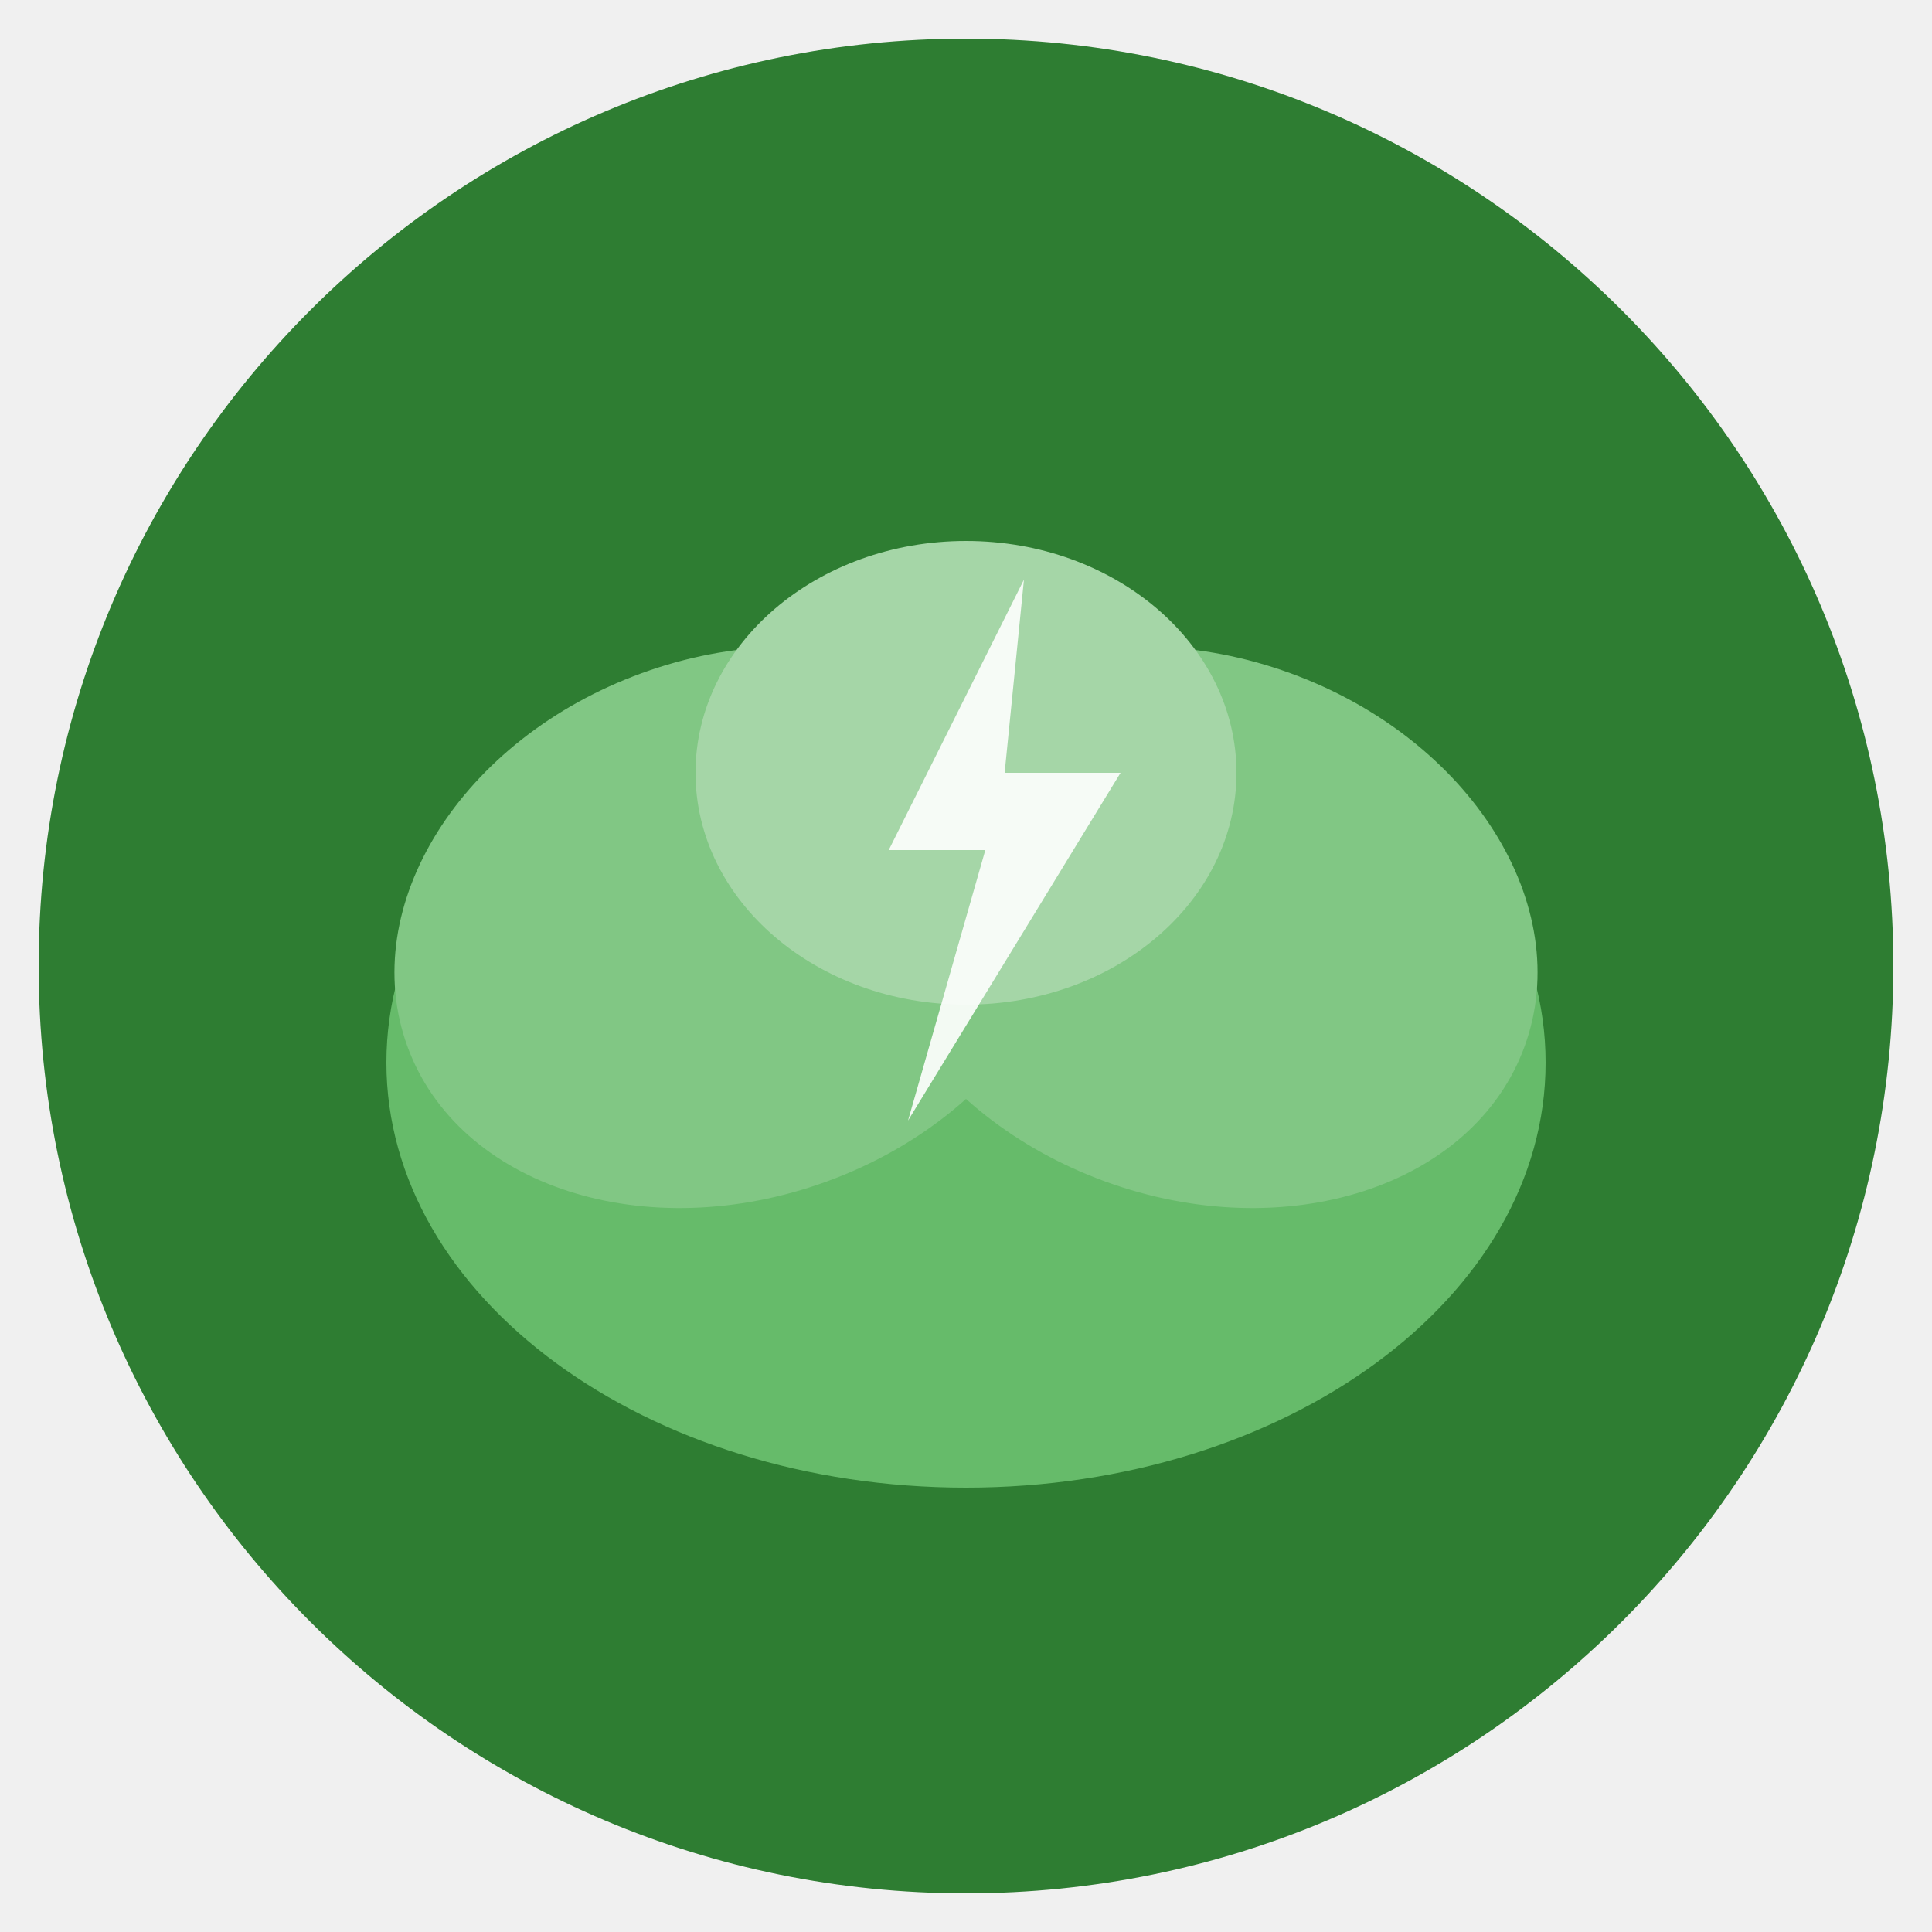
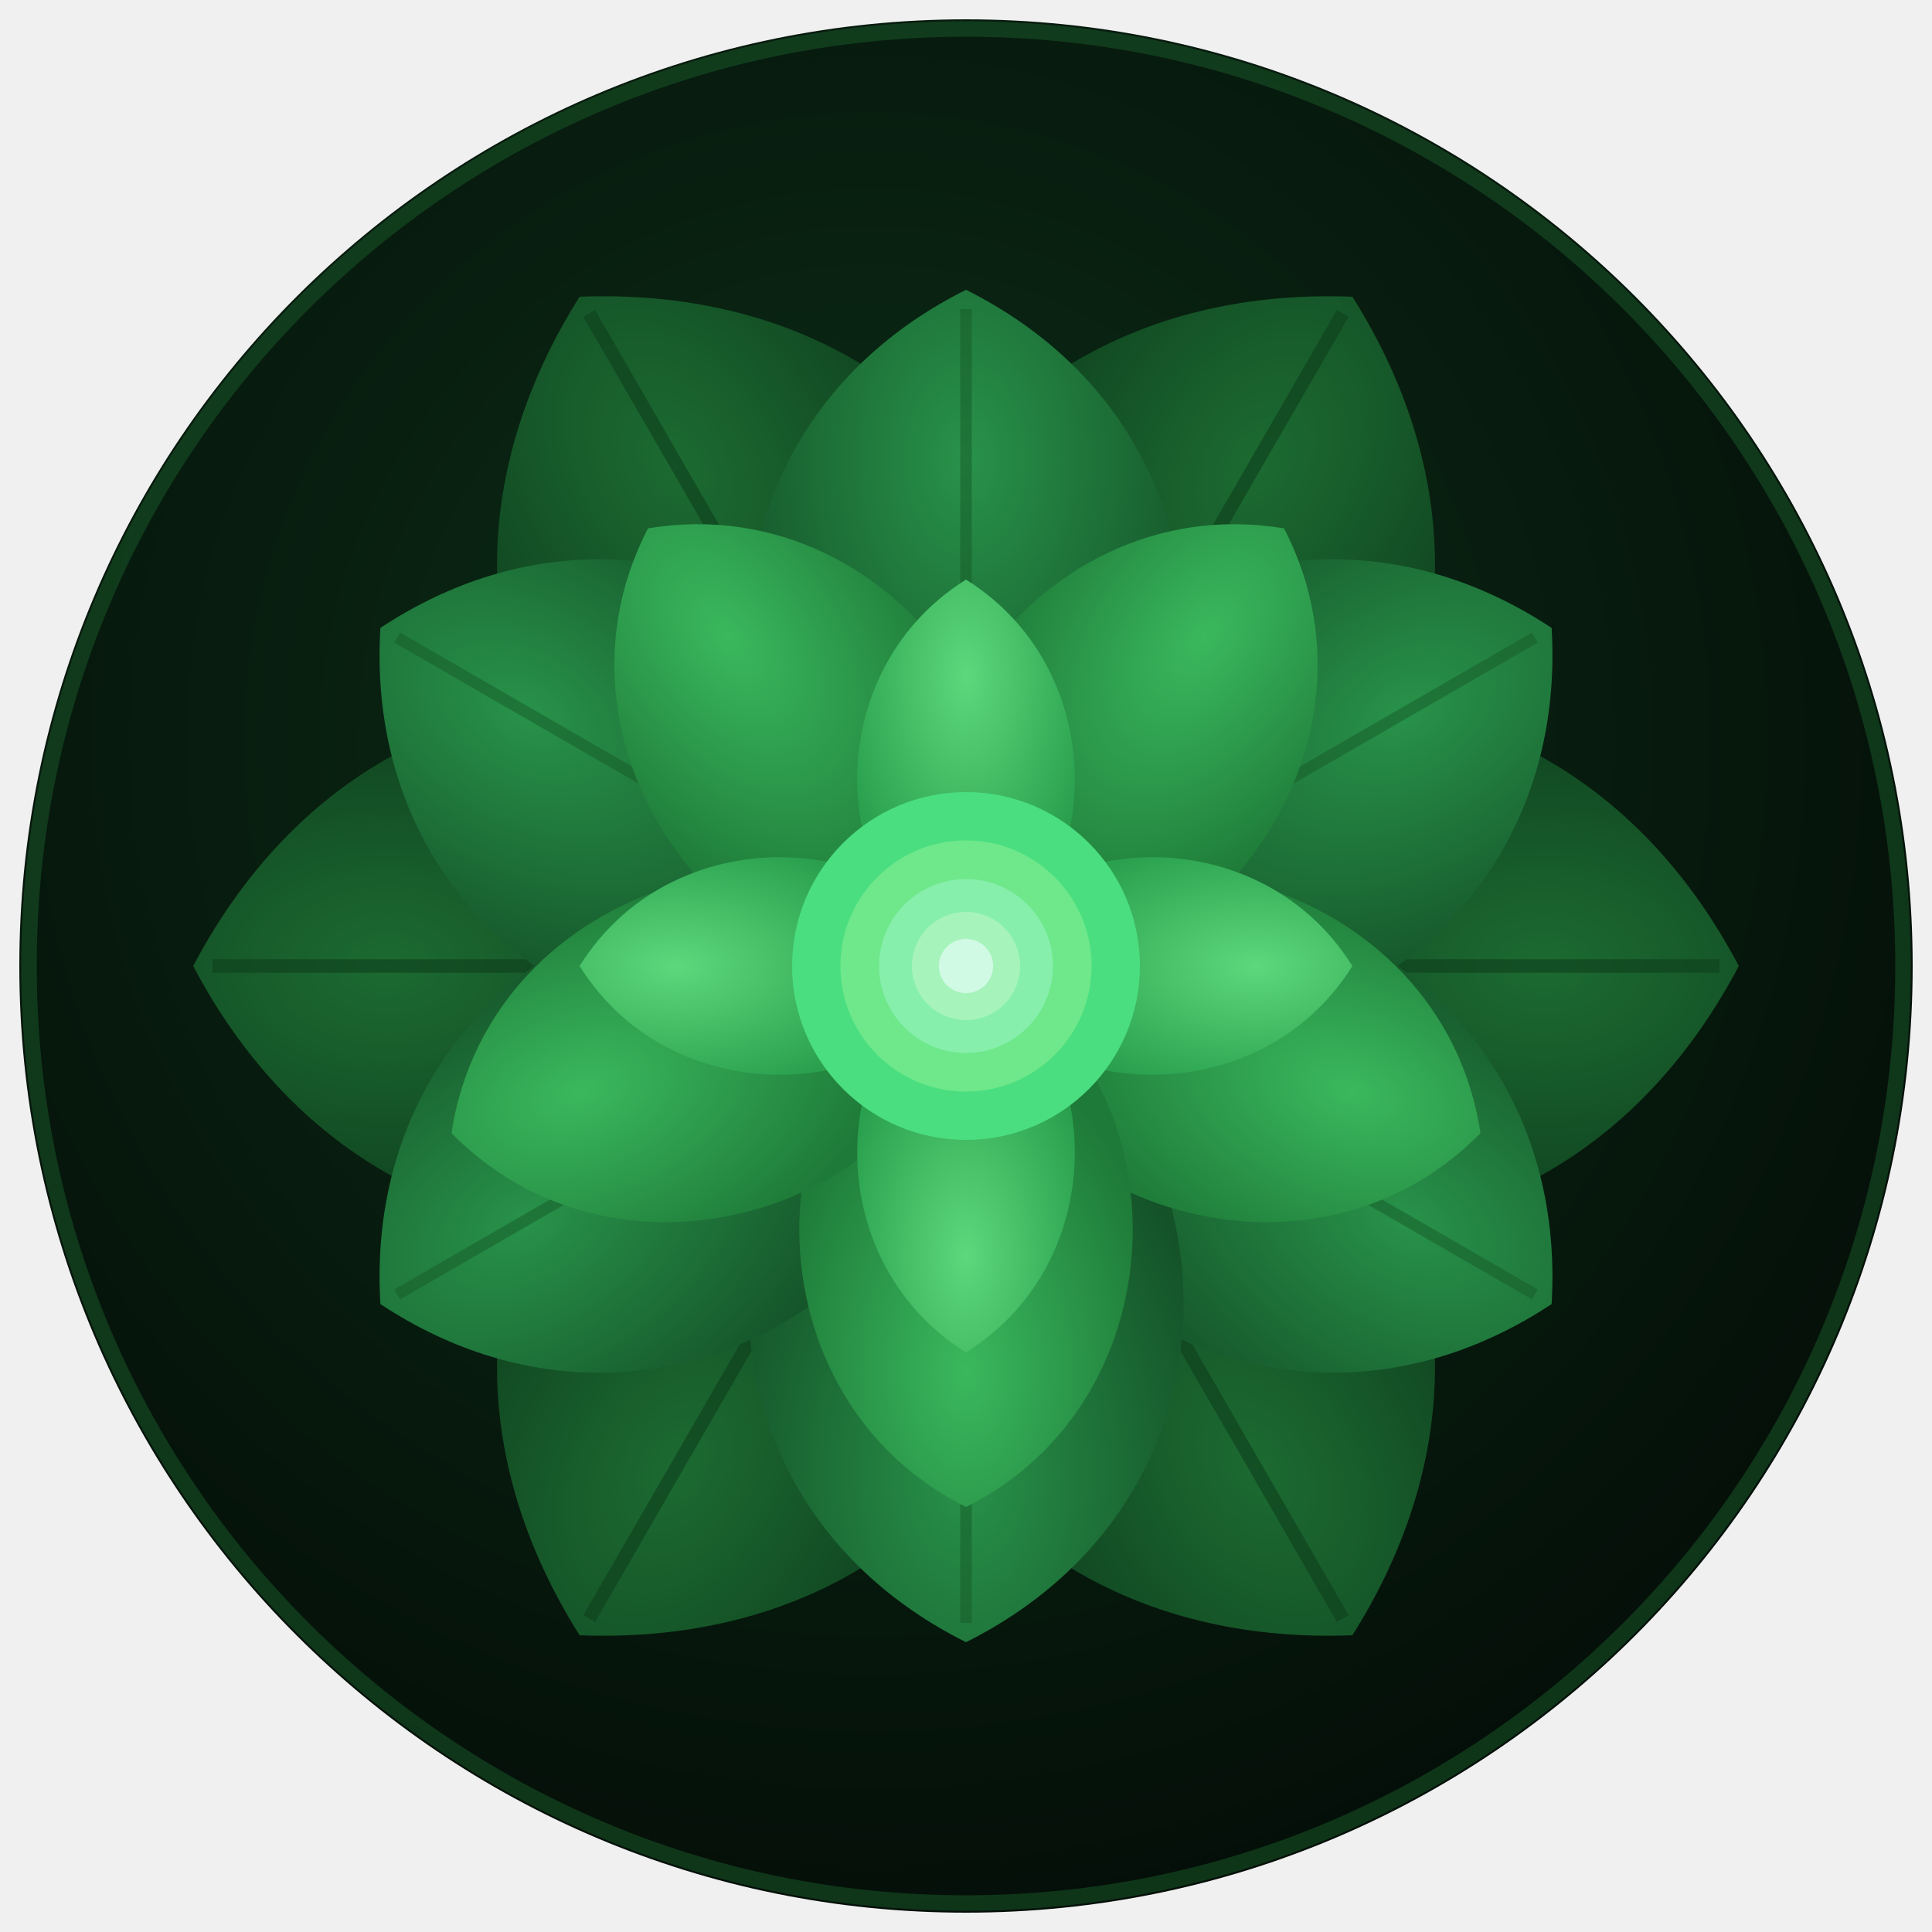
<svg xmlns="http://www.w3.org/2000/svg" viewBox="0 0 100 100">
-   <circle cx="50" cy="50" r="48" fill="#2e7d32" />
-   <ellipse cx="50" cy="55" rx="30" ry="22" fill="#66bb6a" />
-   <ellipse cx="38" cy="48" rx="18" ry="14" fill="#81c784" transform="rotate(-20 38 48)" />
-   <ellipse cx="62" cy="48" rx="18" ry="14" fill="#81c784" transform="rotate(20 62 48)" />
-   <ellipse cx="50" cy="40" rx="14" ry="12" fill="#a5d6a7" />
-   <path d="M53 30 L46 44 L51 44 L47 58 L58 40 L52 40 Z" fill="#fff" opacity="0.9" />
+   <defs>
+     <radialGradient id="bgG" cx="45%" cy="38%" r="65%">
+       <stop offset="0%" stop-color="#0c2e17" />
+       <stop offset="100%" stop-color="#040e08" />
+     </radialGradient>
+     <radialGradient id="l1G" cx="75%" cy="50%" r="60%">
+       <stop offset="0%" stop-color="#1c6b32" />
+       <stop offset="100%" stop-color="#0d3a1b" />
+     </radialGradient>
+     <radialGradient id="l2G" cx="75%" cy="50%" r="60%">
+       <stop offset="0%" stop-color="#28924a" />
+       <stop offset="100%" stop-color="#145228" />
+     </radialGradient>
+     <radialGradient id="l3G" cx="75%" cy="50%" r="60%">
+       <stop offset="0%" stop-color="#3ab85e" />
+       <stop offset="100%" stop-color="#1e7a38" />
+     </radialGradient>
+     <radialGradient id="l4G" cx="75%" cy="50%" r="60%">
+       <stop offset="0%" stop-color="#5dd87c" />
+       <stop offset="100%" stop-color="#2aa04e" />
+     </radialGradient>
+   </defs>
+   <circle cx="50" cy="50" r="49" fill="url(#bgG)" />
+   <circle cx="50" cy="50" r="48.5" fill="none" stroke="#1a5c2a" stroke-width="0.8" opacity="0.5" />
+   <g fill="url(#l1G)">
+     <path d="M50,50 C57,33 80,31 90,50 C80,69 57,67 50,50Z" transform="rotate(0,50,50)" />
+     <path d="M50,50 C57,33 80,31 90,50 C80,69 57,67 50,50Z" transform="rotate(60,50,50)" />
+     <path d="M50,50 C57,33 80,31 90,50 C80,69 57,67 50,50Z" transform="rotate(120,50,50)" />
+     <path d="M50,50 C57,33 80,31 90,50 C80,69 57,67 50,50Z" transform="rotate(180,50,50)" />
+     <path d="M50,50 C57,33 80,31 90,50 C80,69 57,67 50,50Z" transform="rotate(240,50,50)" />
+     <path d="M50,50 C57,33 80,31 90,50 C80,69 57,67 50,50Z" transform="rotate(300,50,50)" />
+   </g>
+   <g stroke="#0d3d1a" stroke-width="0.7" fill="none" opacity="0.6">
+     <line x1="51" y1="50" x2="89" y2="50" transform="rotate(0,50,50)" />
+     <line x1="51" y1="50" x2="89" y2="50" transform="rotate(60,50,50)" />
+     <line x1="51" y1="50" x2="89" y2="50" transform="rotate(120,50,50)" />
+     <line x1="51" y1="50" x2="89" y2="50" transform="rotate(180,50,50)" />
+     <line x1="51" y1="50" x2="89" y2="50" transform="rotate(240,50,50)" />
+     <line x1="51" y1="50" x2="89" y2="50" transform="rotate(300,50,50)" />
+   </g>
+   <g fill="url(#l2G)">
+     <path d="M50,50 C56,36 77,34 85,50 C77,66 56,64 50,50Z" transform="rotate(30,50,50)" />
+     <path d="M50,50 C56,36 77,34 85,50 C77,66 56,64 50,50Z" transform="rotate(90,50,50)" />
+     <path d="M50,50 C56,36 77,34 85,50 C77,66 56,64 50,50Z" transform="rotate(150,50,50)" />
+     <path d="M50,50 C56,36 77,34 85,50 C77,66 56,64 50,50Z" transform="rotate(210,50,50)" />
+     <path d="M50,50 C56,36 77,34 85,50 C77,66 56,64 50,50Z" transform="rotate(270,50,50)" />
+     <path d="M50,50 C56,36 77,34 85,50 C77,66 56,64 50,50Z" transform="rotate(330,50,50)" />
+   </g>
+   <g stroke="#165a28" stroke-width="0.6" fill="none" opacity="0.5">
+     <line x1="51" y1="50" x2="84" y2="50" transform="rotate(30,50,50)" />
+     <line x1="51" y1="50" x2="84" y2="50" transform="rotate(90,50,50)" />
+     <line x1="51" y1="50" x2="84" y2="50" transform="rotate(150,50,50)" />
+     <line x1="51" y1="50" x2="84" y2="50" transform="rotate(210,50,50)" />
+     <line x1="51" y1="50" x2="84" y2="50" transform="rotate(270,50,50)" />
+     <line x1="51" y1="50" x2="84" y2="50" transform="rotate(330,50,50)" />
+   </g>
+   <g fill="url(#l3G)">
+     <path d="M50,50 C54,39 72,38 78,50 C72,62 54,61 50,50Z" transform="rotate(18,50,50)" />
+     <path d="M50,50 C54,39 72,38 78,50 C72,62 54,61 50,50Z" transform="rotate(90,50,50)" />
+     <path d="M50,50 C54,39 72,38 78,50 C72,62 54,61 50,50Z" transform="rotate(162,50,50)" />
+     <path d="M50,50 C54,39 72,38 78,50 C72,62 54,61 50,50Z" transform="rotate(234,50,50)" />
+     <path d="M50,50 C54,39 72,38 78,50 C72,62 54,61 50,50Z" transform="rotate(306,50,50)" />
+   </g>
+   <g fill="url(#l4G)">
+     <path d="M50,50 C53,43 65,42 70,50 C65,58 53,57 50,50Z" transform="rotate(0,50,50)" />
+     <path d="M50,50 C53,43 65,42 70,50 C65,58 53,57 50,50Z" transform="rotate(90,50,50)" />
+     <path d="M50,50 C53,43 65,42 70,50 C65,58 53,57 50,50Z" transform="rotate(180,50,50)" />
+     <path d="M50,50 C53,43 65,42 70,50 C65,58 53,57 50,50Z" transform="rotate(270,50,50)" />
+   </g>
+   <circle cx="50" cy="50" r="9" fill="#4ade80" />
+   <circle cx="50" cy="50" r="6.5" fill="#6ee88a" />
+   <circle cx="50" cy="50" r="4.5" fill="#86efac" />
+   <circle cx="50" cy="50" r="2.8" fill="#a7f3bc" />
+   <circle cx="50" cy="50" r="1.4" fill="#d1fae5" />
</svg>
